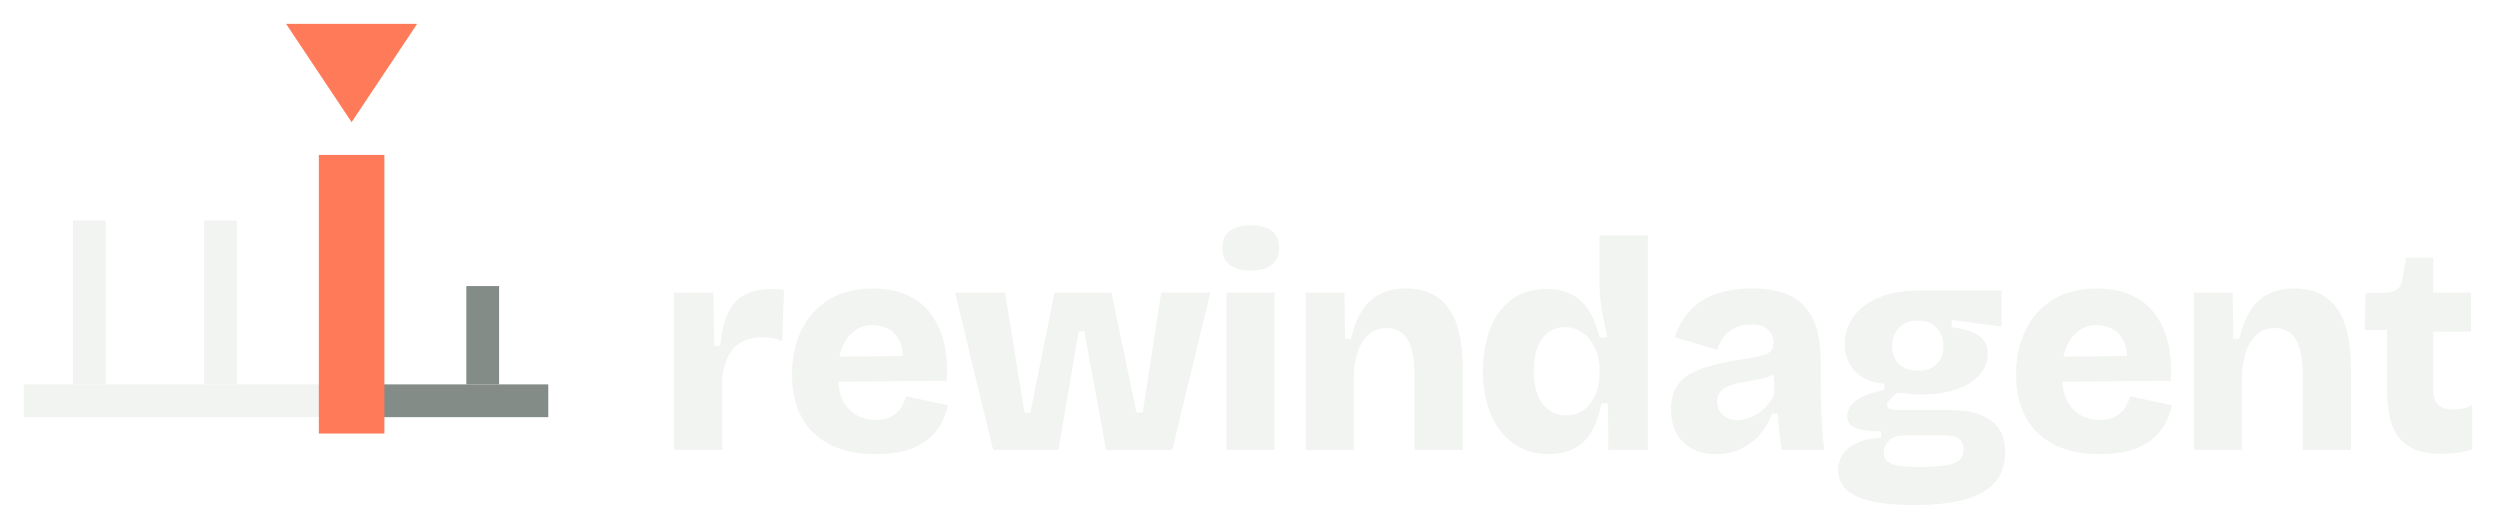
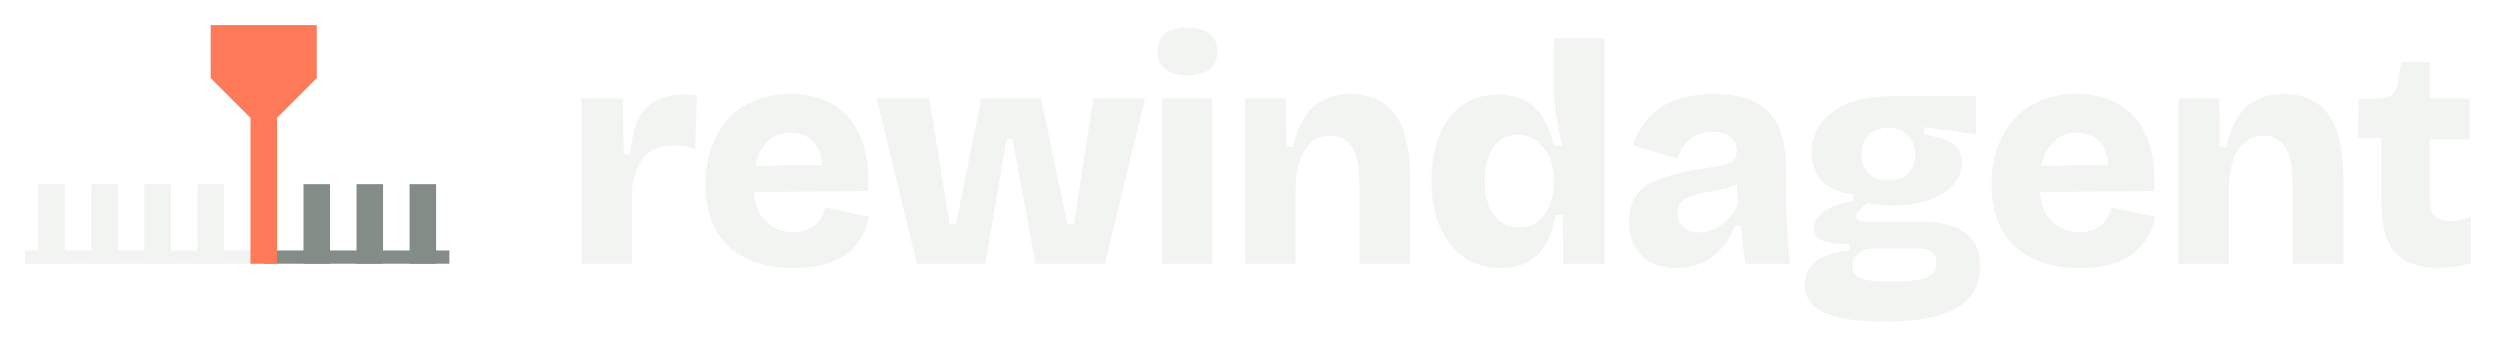
- <svg xmlns="http://www.w3.org/2000/svg" viewBox="0 0 839 177.5" width="839" height="177.5" role="img">
-   <g transform="translate(8.000 -3.000) scale(11)">
-     <rect x="0" y="12" width="10" height="1" fill="#F2F4F1" />
-     <rect x="10" y="12" width="6" height="1" fill="#838C86" />
-     <rect x="1.5" y="7" width="1" height="5" fill="#F2F4F1" />
-     <rect x="5.5" y="7" width="1" height="5" fill="#F2F4F1" />
-     <rect x="13.5" y="9" width="1" height="3" fill="#838C86" />
-     <path d="M8 1H12L10 4ZM9 5H11V13.5H9Z" fill="#FF7A59" />
+ <svg xmlns="http://www.w3.org/2000/svg" viewBox="0 0 798.53 110.74" width="798.53" height="110.74" role="img">
+   <g transform="translate(8.000 -21.647) scale(8.4706)">
+     <rect x="0" y="12" width="9" height="0.5" fill="#F2F4F1" />
+     <rect x="9" y="12" width="7" height="0.5" fill="#838C86" />
+     <rect x="0.5" y="9.5" width="1" height="3" fill="#F2F4F1" />
+     <rect x="2.5" y="9.5" width="1" height="3" fill="#F2F4F1" />
+     <rect x="4.5" y="9.5" width="1" height="3" fill="#F2F4F1" />
+     <rect x="6.5" y="9.5" width="1" height="3" fill="#F2F4F1" />
+     <rect x="10.5" y="9.5" width="1" height="3" fill="#838C86" />
+     <rect x="12.5" y="9.5" width="1" height="3" fill="#838C86" />
+     <rect x="14.5" y="9.5" width="1" height="3" fill="#838C86" />
+     <path d="M7 3.5H11V5.5L9.5 7V12.5H8.5V7L7 5.5Z" fill="#FF7A59" />
  </g>
  <g fill="#F2F4F1">
-     <path transform="translate(220.000 151.000) scale(0.1 -0.1)" d="M62 0V528H194L197 349H217Q224 419 243.5 460.5Q263 502 299.5 521.0Q336 540 390 540Q398 540 408.0 539.5Q418 539 431 537L425 365Q409 373 390.5 375.5Q372 378 358 378Q319 378 290.5 363.0Q262 348 245.5 317.0Q229 286 224 239V0Z" />
-     <path transform="translate(262.600 151.000) scale(0.1 -0.1)" d="M313 -14Q247 -14 195.0 3.5Q143 21 106.5 55.0Q70 89 51.0 139.0Q32 189 32 254Q32 317 50.5 370.0Q69 423 103.5 461.5Q138 500 188.5 521.0Q239 542 302 542Q366 542 414.5 521.5Q463 501 494.5 461.0Q526 421 541.0 363.5Q556 306 551 232L187 229Q192 168 222 138Q257 101 312 101Q339 101 357.0 108.5Q375 116 386.5 127.5Q398 139 404.5 153.0Q411 167 415 180L555 150Q547 113 529.5 83.0Q512 53 482.5 31.0Q453 9 411.5 -2.5Q370 -14 313 -14ZM191 313 404 315Q404 340 396 359Q383 390 358.0 404.5Q333 419 304 419Q269 419 242.5 400.0Q216 381 201 345Q195 331 191 313Z" />
-     <path transform="translate(319.300 151.000) scale(0.1 -0.1)" d="M140 0 12 528H180L245 126H265L346 528H537L621 126H642L704 528H869L741 0H519L446 398H427L359 0Z" />
-     <path transform="translate(405.400 151.000) scale(0.1 -0.1)" d="M62 0V528H223V0ZM143 602Q97 602 72.5 621.5Q48 641 48 677Q48 715 72.5 734.5Q97 754 143 754Q190 754 214.5 734.5Q239 715 239 678Q239 641 214.5 621.5Q190 602 143 602Z" />
-     <path transform="translate(432.000 151.000) scale(0.1 -0.1)" d="M62 0V528H192L194 373H214Q227 429 251.0 467.0Q275 505 312.0 523.5Q349 542 399 542Q492 542 540.5 477.0Q589 412 589 270V0H427V252Q427 334 403.5 371.5Q380 409 334 409Q296 409 271.5 386.0Q247 363 235.0 325.0Q223 287 223 240V0Z" />
-     <path transform="translate(494.300 151.000) scale(0.1 -0.1)" d="M255 -14Q189 -14 139.5 19.5Q90 53 62.0 115.5Q34 178 34 265Q34 345 58.0 407.0Q82 469 129.5 504.5Q177 540 247 540Q297 540 331.5 522.0Q366 504 389.0 468.0Q412 432 426 377H451Q444 411 438.0 441.5Q432 472 428.5 498.5Q425 525 425 545V720H587V0H455L453 156H431Q420 96 396.5 58.5Q373 21 337.5 3.5Q302 -14 255 -14ZM313 116Q344 116 365.5 129.5Q387 143 400.0 164.0Q413 185 419.0 209.0Q425 233 425 254V275Q425 294 420.0 313.0Q415 332 405.5 350.0Q396 368 382.0 382.0Q368 396 349.5 404.0Q331 412 309 412Q276 412 252.5 394.0Q229 376 216.5 343.0Q204 310 204.0 265.0Q204 220 217.0 186.5Q230 153 255.0 134.5Q280 116 313 116Z" />
-     <path transform="translate(557.200 151.000) scale(0.1 -0.1)" d="M186 -14Q142 -14 108.0 3.5Q74 21 55.0 54.5Q36 88 36 136Q36 181 53.5 210.5Q71 240 104.5 257.5Q138 275 185.0 286.5Q232 298 292 307Q321 312 340.5 316.5Q360 321 370.0 331.0Q380 341 380 360Q380 385 362.0 403.0Q344 421 304 421Q276 421 253.5 411.0Q231 401 215.0 382.0Q199 363 191 336L49 378Q62 420 85.5 451.0Q109 482 142.0 502.5Q175 523 217.5 532.5Q260 542 308 542Q388 542 438.5 516.5Q489 491 513.5 437.5Q538 384 538 300V219Q538 183 539.5 146.5Q541 110 543.5 73.5Q546 37 550 0H408Q404 23 400.0 55.5Q396 88 394 122H375Q361 84 334.5 52.5Q308 21 270.5 3.5Q233 -14 186 -14ZM259 100Q277 100 295.5 106.5Q314 113 331.0 124.5Q348 136 362.0 153.0Q376 170 383 190L381 253Q372 248 361 245Q338 238 314.5 234.0Q291 230 268.5 225.5Q246 221 228.5 214.0Q211 207 201.0 195.0Q191 183 191 162Q191 134 210.0 117.0Q229 100 259 100Z" />
-     <path transform="translate(614.700 151.000) scale(0.1 -0.1)" d="M275 -185Q187 -185 130.5 -171.5Q74 -158 48.0 -131.5Q22 -105 22 -67Q22 -21 58.5 8.0Q95 37 166 41V62Q111 62 81.5 73.0Q52 84 52 114Q52 142 81.0 165.0Q110 188 177 201V222Q116 227 80.0 262.5Q44 298 44 356Q44 405 72.0 445.5Q100 486 156.0 510.5Q212 535 296 535H570V414L403 436V412Q468 403 496.0 382.0Q524 361 524 323Q524 283 496.5 252.0Q469 221 419.0 203.5Q369 186 300 186Q288 186 273.5 187.0Q259 188 220 192Q204 178 195.0 168.5Q186 159 186 151Q186 145 191.0 141.0Q196 137 205.5 135.5Q215 134 226 134H387Q407 134 439.5 131.5Q472 129 504.5 116.0Q537 103 559.5 74.0Q582 45 582 -9Q582 -68 549.0 -107.5Q516 -147 448.0 -166.0Q380 -185 275 -185ZM296 -57Q354 -57 386.0 -51.0Q418 -45 430.5 -32.0Q443 -19 443 0Q443 18 436.0 28.5Q429 39 418.0 43.0Q407 47 395.5 48.0Q384 49 376 49H247Q210 49 192.5 31.5Q175 14 175 -9Q175 -28 187.0 -38.5Q199 -49 225.5 -53.0Q252 -57 296 -57ZM289 266Q332 266 353.5 289.0Q375 312 375 347Q375 385 353.0 409.5Q331 434 290 434Q249 434 226.0 409.5Q203 385 203 347Q203 324 213.0 305.5Q223 287 242.0 276.5Q261 266 289 266Z" />
-     <path transform="translate(673.400 151.000) scale(0.1 -0.1)" d="M313 -14Q247 -14 195.0 3.5Q143 21 106.5 55.0Q70 89 51.0 139.0Q32 189 32 254Q32 317 50.5 370.0Q69 423 103.5 461.5Q138 500 188.5 521.0Q239 542 302 542Q366 542 414.5 521.5Q463 501 494.5 461.0Q526 421 541.0 363.5Q556 306 551 232L187 229Q192 168 222 138Q257 101 312 101Q339 101 357.0 108.5Q375 116 386.5 127.5Q398 139 404.5 153.0Q411 167 415 180L555 150Q547 113 529.5 83.0Q512 53 482.5 31.0Q453 9 411.5 -2.5Q370 -14 313 -14ZM191 313 404 315Q404 340 396 359Q383 390 358.0 404.5Q333 419 304 419Q269 419 242.5 400.0Q216 381 201 345Q195 331 191 313Z" />
-     <path transform="translate(730.100 151.000) scale(0.1 -0.1)" d="M62 0V528H192L194 373H214Q227 429 251.0 467.0Q275 505 312.0 523.5Q349 542 399 542Q492 542 540.5 477.0Q589 412 589 270V0H427V252Q427 334 403.5 371.5Q380 409 334 409Q296 409 271.5 386.0Q247 363 235.0 325.0Q223 287 223 240V0Z" />
-     <path transform="translate(792.400 151.000) scale(0.1 -0.1)" d="M268 -13Q175 -13 131.0 36.5Q87 86 87 195V402H12L15 527H69Q101 528 117.5 537.0Q134 546 138 571L151 645H242V528H369V397H242V202Q242 168 258.5 152.0Q275 136 309 136Q328 136 345.0 140.0Q362 144 373 151V2Q341 -8 314.5 -10.5Q288 -13 268 -13Z" />
+     <path transform="translate(179.529 84.235) scale(0.1 -0.1)" d="M62 0V528H194L197 349H217Q224 419 243.5 460.5Q263 502 299.5 521.0Q336 540 390 540Q398 540 408.0 539.5Q418 539 431 537L425 365Q409 373 390.5 375.5Q372 378 358 378Q319 378 290.5 363.0Q262 348 245.5 317.0Q229 286 224 239V0Z" />
+     <path transform="translate(222.129 84.235) scale(0.1 -0.1)" d="M313 -14Q247 -14 195.0 3.5Q143 21 106.5 55.0Q70 89 51.0 139.0Q32 189 32 254Q32 317 50.5 370.0Q69 423 103.5 461.5Q138 500 188.5 521.0Q239 542 302 542Q366 542 414.5 521.5Q463 501 494.5 461.0Q526 421 541.0 363.5Q556 306 551 232L187 229Q192 168 222 138Q257 101 312 101Q339 101 357.0 108.5Q375 116 386.5 127.5Q398 139 404.5 153.0Q411 167 415 180L555 150Q547 113 529.5 83.0Q512 53 482.5 31.0Q453 9 411.5 -2.5Q370 -14 313 -14ZM191 313 404 315Q404 340 396 359Q383 390 358.0 404.5Q333 419 304 419Q269 419 242.5 400.0Q216 381 201 345Q195 331 191 313Z" />
+     <path transform="translate(278.829 84.235) scale(0.1 -0.1)" d="M140 0 12 528H180L245 126H265L346 528H537L621 126H642L704 528H869L741 0H519L446 398H427L359 0Z" />
+     <path transform="translate(364.929 84.235) scale(0.1 -0.1)" d="M62 0V528H223V0ZM143 602Q97 602 72.5 621.5Q48 641 48 677Q48 715 72.5 734.5Q97 754 143 754Q190 754 214.5 734.5Q239 715 239 678Q239 641 214.5 621.5Q190 602 143 602Z" />
+     <path transform="translate(391.529 84.235) scale(0.1 -0.1)" d="M62 0V528H192L194 373H214Q227 429 251.0 467.0Q275 505 312.0 523.5Q349 542 399 542Q492 542 540.5 477.0Q589 412 589 270V0H427V252Q427 334 403.5 371.5Q380 409 334 409Q296 409 271.5 386.0Q247 363 235.0 325.0Q223 287 223 240V0Z" />
+     <path transform="translate(453.829 84.235) scale(0.1 -0.1)" d="M255 -14Q189 -14 139.5 19.5Q90 53 62.0 115.5Q34 178 34 265Q34 345 58.0 407.0Q82 469 129.5 504.5Q177 540 247 540Q297 540 331.5 522.0Q366 504 389.0 468.0Q412 432 426 377H451Q444 411 438.0 441.5Q432 472 428.5 498.5Q425 525 425 545V720H587V0H455L453 156H431Q420 96 396.5 58.5Q373 21 337.5 3.5Q302 -14 255 -14ZM313 116Q344 116 365.5 129.5Q387 143 400.0 164.0Q413 185 419.0 209.0Q425 233 425 254V275Q425 294 420.0 313.0Q415 332 405.5 350.0Q396 368 382.0 382.0Q368 396 349.5 404.0Q331 412 309 412Q276 412 252.5 394.0Q229 376 216.5 343.0Q204 310 204.0 265.0Q204 220 217.0 186.5Q230 153 255.0 134.5Q280 116 313 116Z" />
+     <path transform="translate(516.729 84.235) scale(0.1 -0.1)" d="M186 -14Q142 -14 108.0 3.5Q74 21 55.0 54.5Q36 88 36 136Q36 181 53.5 210.5Q71 240 104.5 257.5Q138 275 185.0 286.5Q232 298 292 307Q321 312 340.5 316.5Q360 321 370.0 331.0Q380 341 380 360Q380 385 362.0 403.0Q344 421 304 421Q276 421 253.5 411.0Q231 401 215.0 382.0Q199 363 191 336L49 378Q62 420 85.5 451.0Q109 482 142.0 502.5Q175 523 217.5 532.5Q260 542 308 542Q388 542 438.5 516.5Q489 491 513.5 437.5Q538 384 538 300V219Q538 183 539.5 146.5Q541 110 543.5 73.5Q546 37 550 0H408Q404 23 400.0 55.5Q396 88 394 122H375Q361 84 334.5 52.5Q308 21 270.5 3.5Q233 -14 186 -14ZM259 100Q277 100 295.5 106.5Q314 113 331.0 124.5Q348 136 362.0 153.0Q376 170 383 190L381 253Q372 248 361 245Q338 238 314.5 234.0Q291 230 268.5 225.5Q246 221 228.5 214.0Q211 207 201.0 195.0Q191 183 191 162Q191 134 210.0 117.0Q229 100 259 100Z" />
+     <path transform="translate(574.229 84.235) scale(0.1 -0.1)" d="M275 -185Q187 -185 130.5 -171.5Q74 -158 48.0 -131.5Q22 -105 22 -67Q22 -21 58.5 8.0Q95 37 166 41V62Q111 62 81.5 73.0Q52 84 52 114Q52 142 81.0 165.0Q110 188 177 201V222Q116 227 80.0 262.5Q44 298 44 356Q44 405 72.0 445.5Q100 486 156.0 510.5Q212 535 296 535H570V414L403 436V412Q468 403 496.0 382.0Q524 361 524 323Q524 283 496.5 252.0Q469 221 419.0 203.5Q369 186 300 186Q288 186 273.5 187.0Q259 188 220 192Q204 178 195.0 168.5Q186 159 186 151Q186 145 191.0 141.0Q196 137 205.5 135.5Q215 134 226 134H387Q407 134 439.5 131.5Q472 129 504.5 116.0Q537 103 559.5 74.0Q582 45 582 -9Q582 -68 549.0 -107.5Q516 -147 448.0 -166.0Q380 -185 275 -185ZM296 -57Q354 -57 386.0 -51.0Q418 -45 430.5 -32.0Q443 -19 443 0Q443 18 436.0 28.5Q429 39 418.0 43.0Q407 47 395.5 48.0Q384 49 376 49H247Q210 49 192.5 31.5Q175 14 175 -9Q175 -28 187.0 -38.5Q199 -49 225.5 -53.0Q252 -57 296 -57ZM289 266Q332 266 353.5 289.0Q375 312 375 347Q375 385 353.0 409.5Q331 434 290 434Q249 434 226.0 409.5Q203 385 203 347Q203 324 213.0 305.5Q223 287 242.0 276.5Q261 266 289 266Z" />
+     <path transform="translate(632.929 84.235) scale(0.1 -0.1)" d="M313 -14Q247 -14 195.0 3.5Q143 21 106.5 55.0Q70 89 51.0 139.0Q32 189 32 254Q32 317 50.5 370.0Q69 423 103.5 461.5Q138 500 188.5 521.0Q239 542 302 542Q366 542 414.5 521.5Q463 501 494.5 461.0Q526 421 541.0 363.5Q556 306 551 232L187 229Q192 168 222 138Q257 101 312 101Q339 101 357.0 108.5Q375 116 386.5 127.5Q398 139 404.5 153.0Q411 167 415 180L555 150Q547 113 529.5 83.0Q512 53 482.5 31.0Q453 9 411.5 -2.5Q370 -14 313 -14ZM191 313 404 315Q404 340 396 359Q383 390 358.0 404.5Q333 419 304 419Q269 419 242.5 400.0Q216 381 201 345Q195 331 191 313Z" />
+     <path transform="translate(689.629 84.235) scale(0.1 -0.1)" d="M62 0V528H192L194 373H214Q227 429 251.0 467.0Q275 505 312.0 523.5Q349 542 399 542Q492 542 540.5 477.0Q589 412 589 270V0H427V252Q427 334 403.5 371.5Q380 409 334 409Q296 409 271.5 386.0Q247 363 235.0 325.0Q223 287 223 240V0Z" />
+     <path transform="translate(751.929 84.235) scale(0.1 -0.1)" d="M268 -13Q175 -13 131.0 36.5Q87 86 87 195V402H12L15 527H69Q101 528 117.5 537.0Q134 546 138 571L151 645H242V528H369V397H242V202Q242 168 258.5 152.0Q275 136 309 136Q328 136 345.0 140.0Q362 144 373 151V2Q341 -8 314.5 -10.5Q288 -13 268 -13Z" />
  </g>
</svg>
